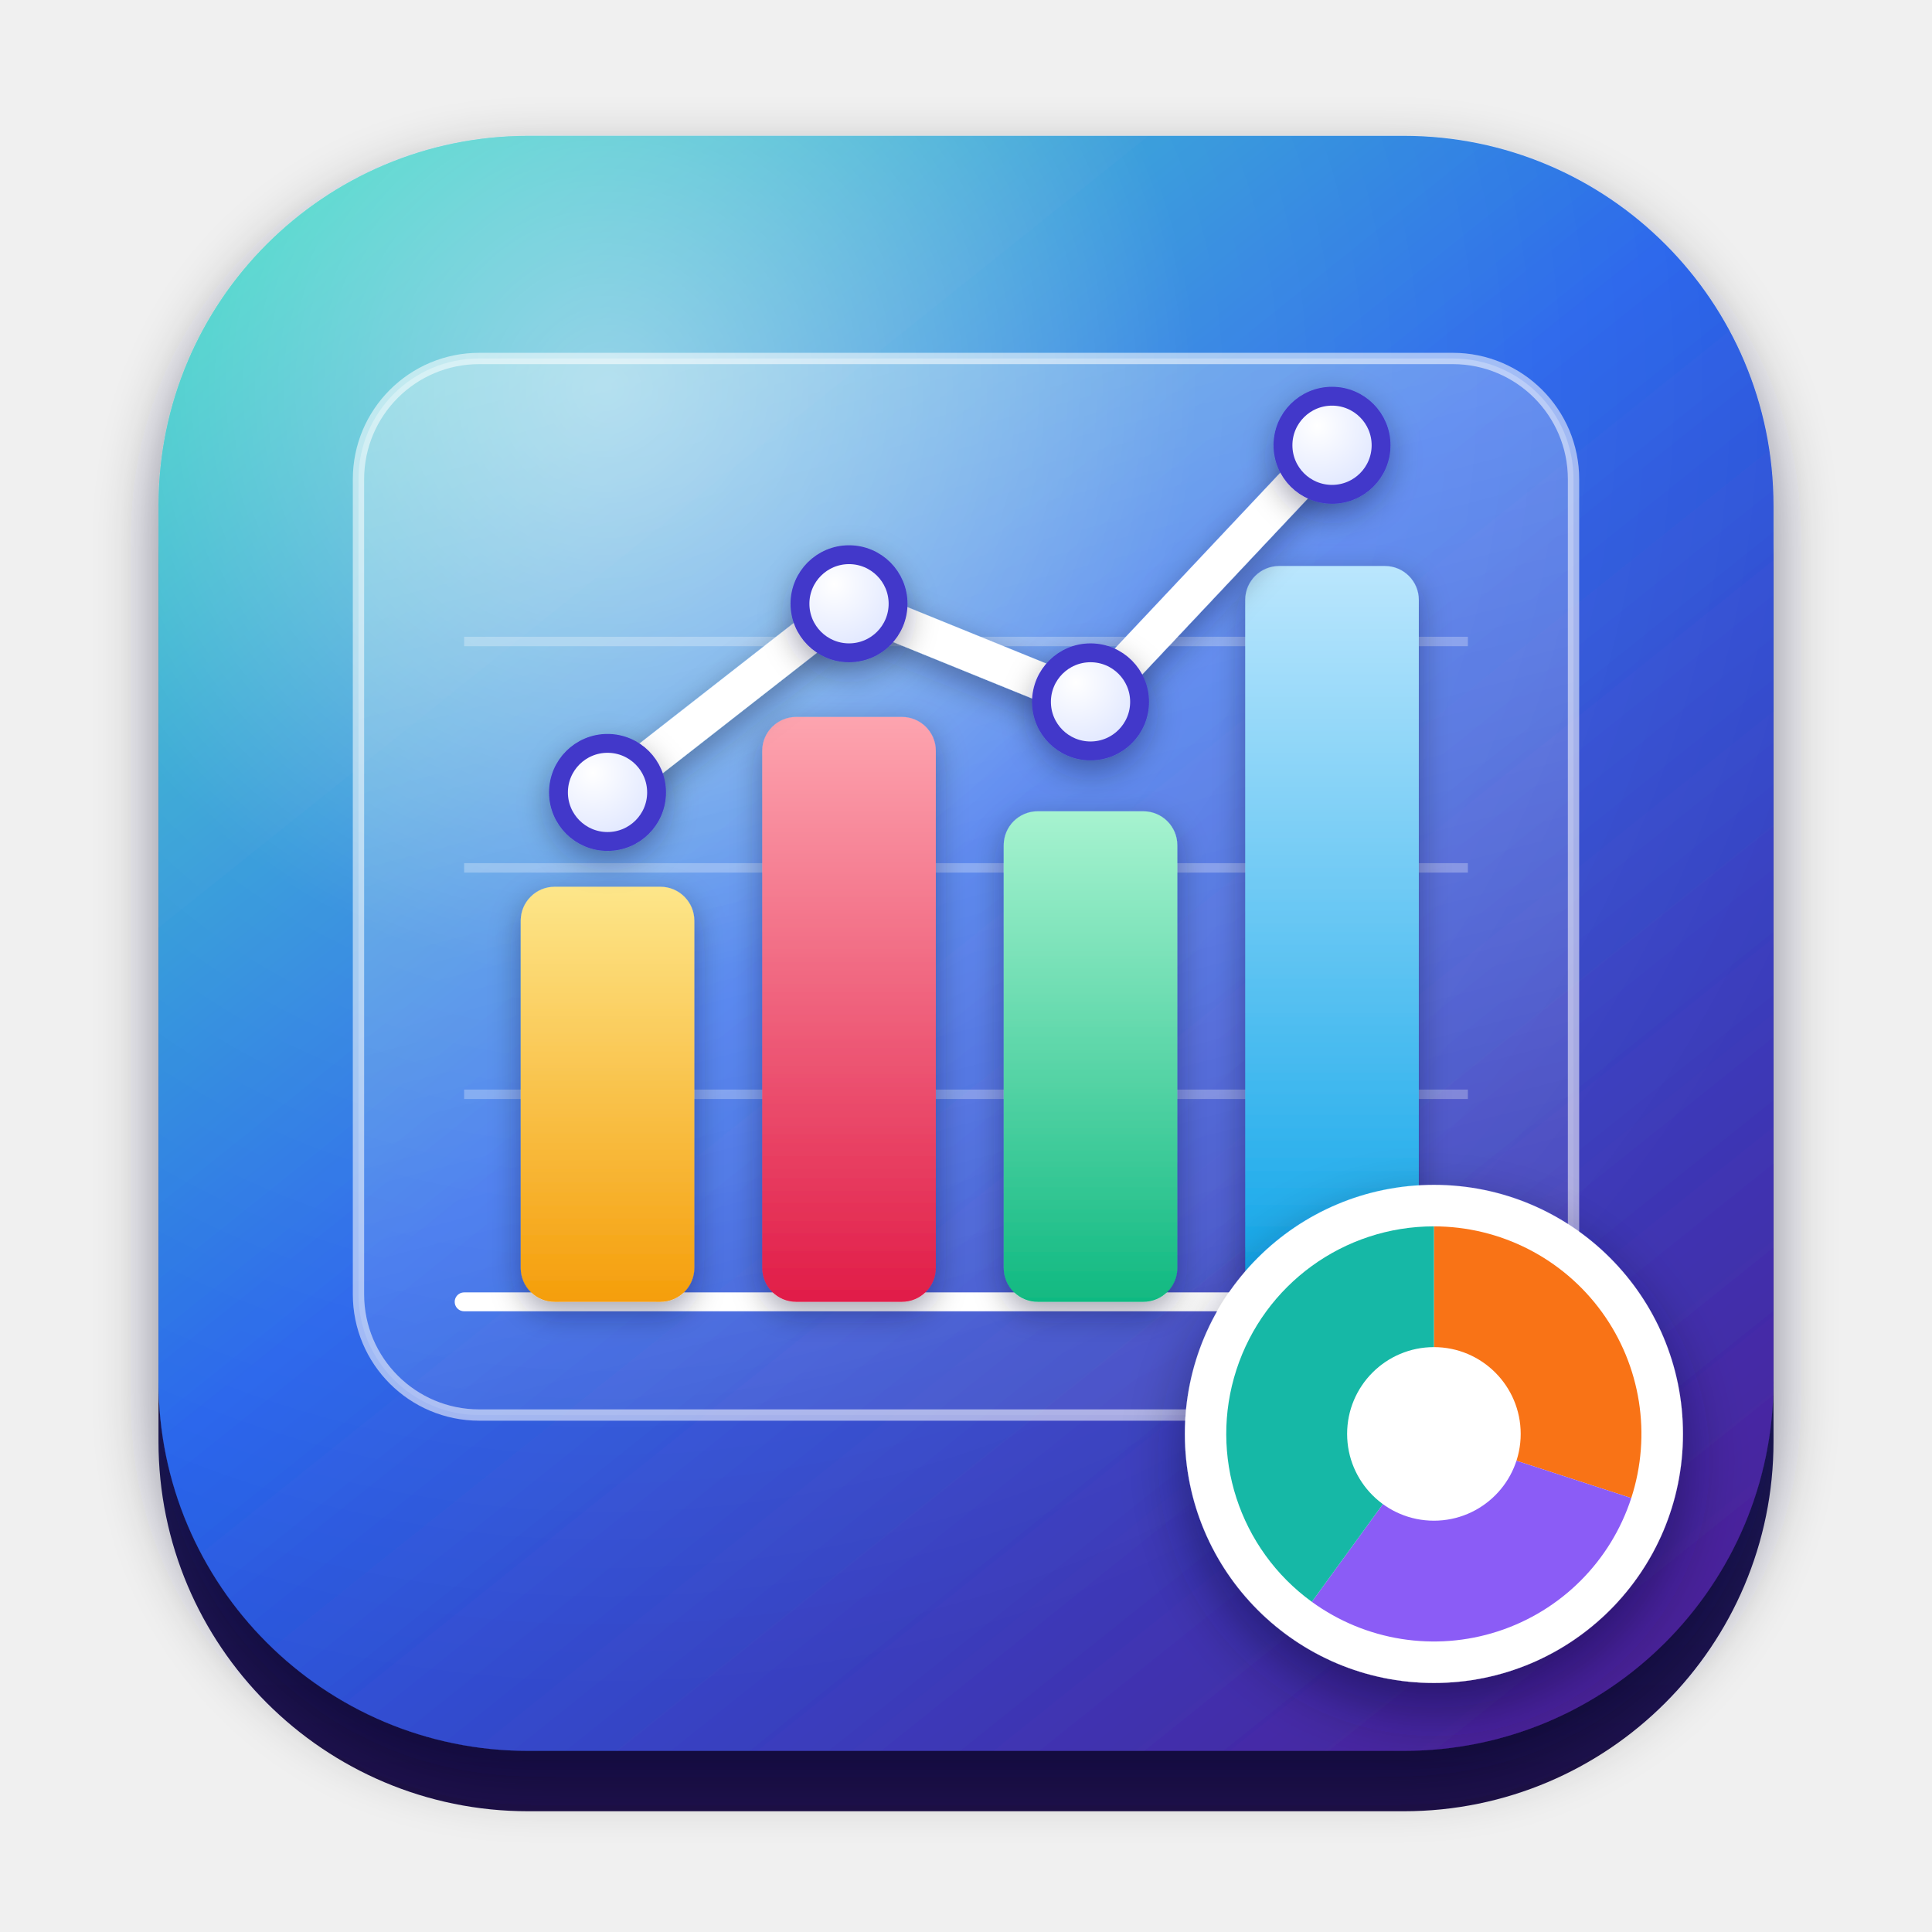
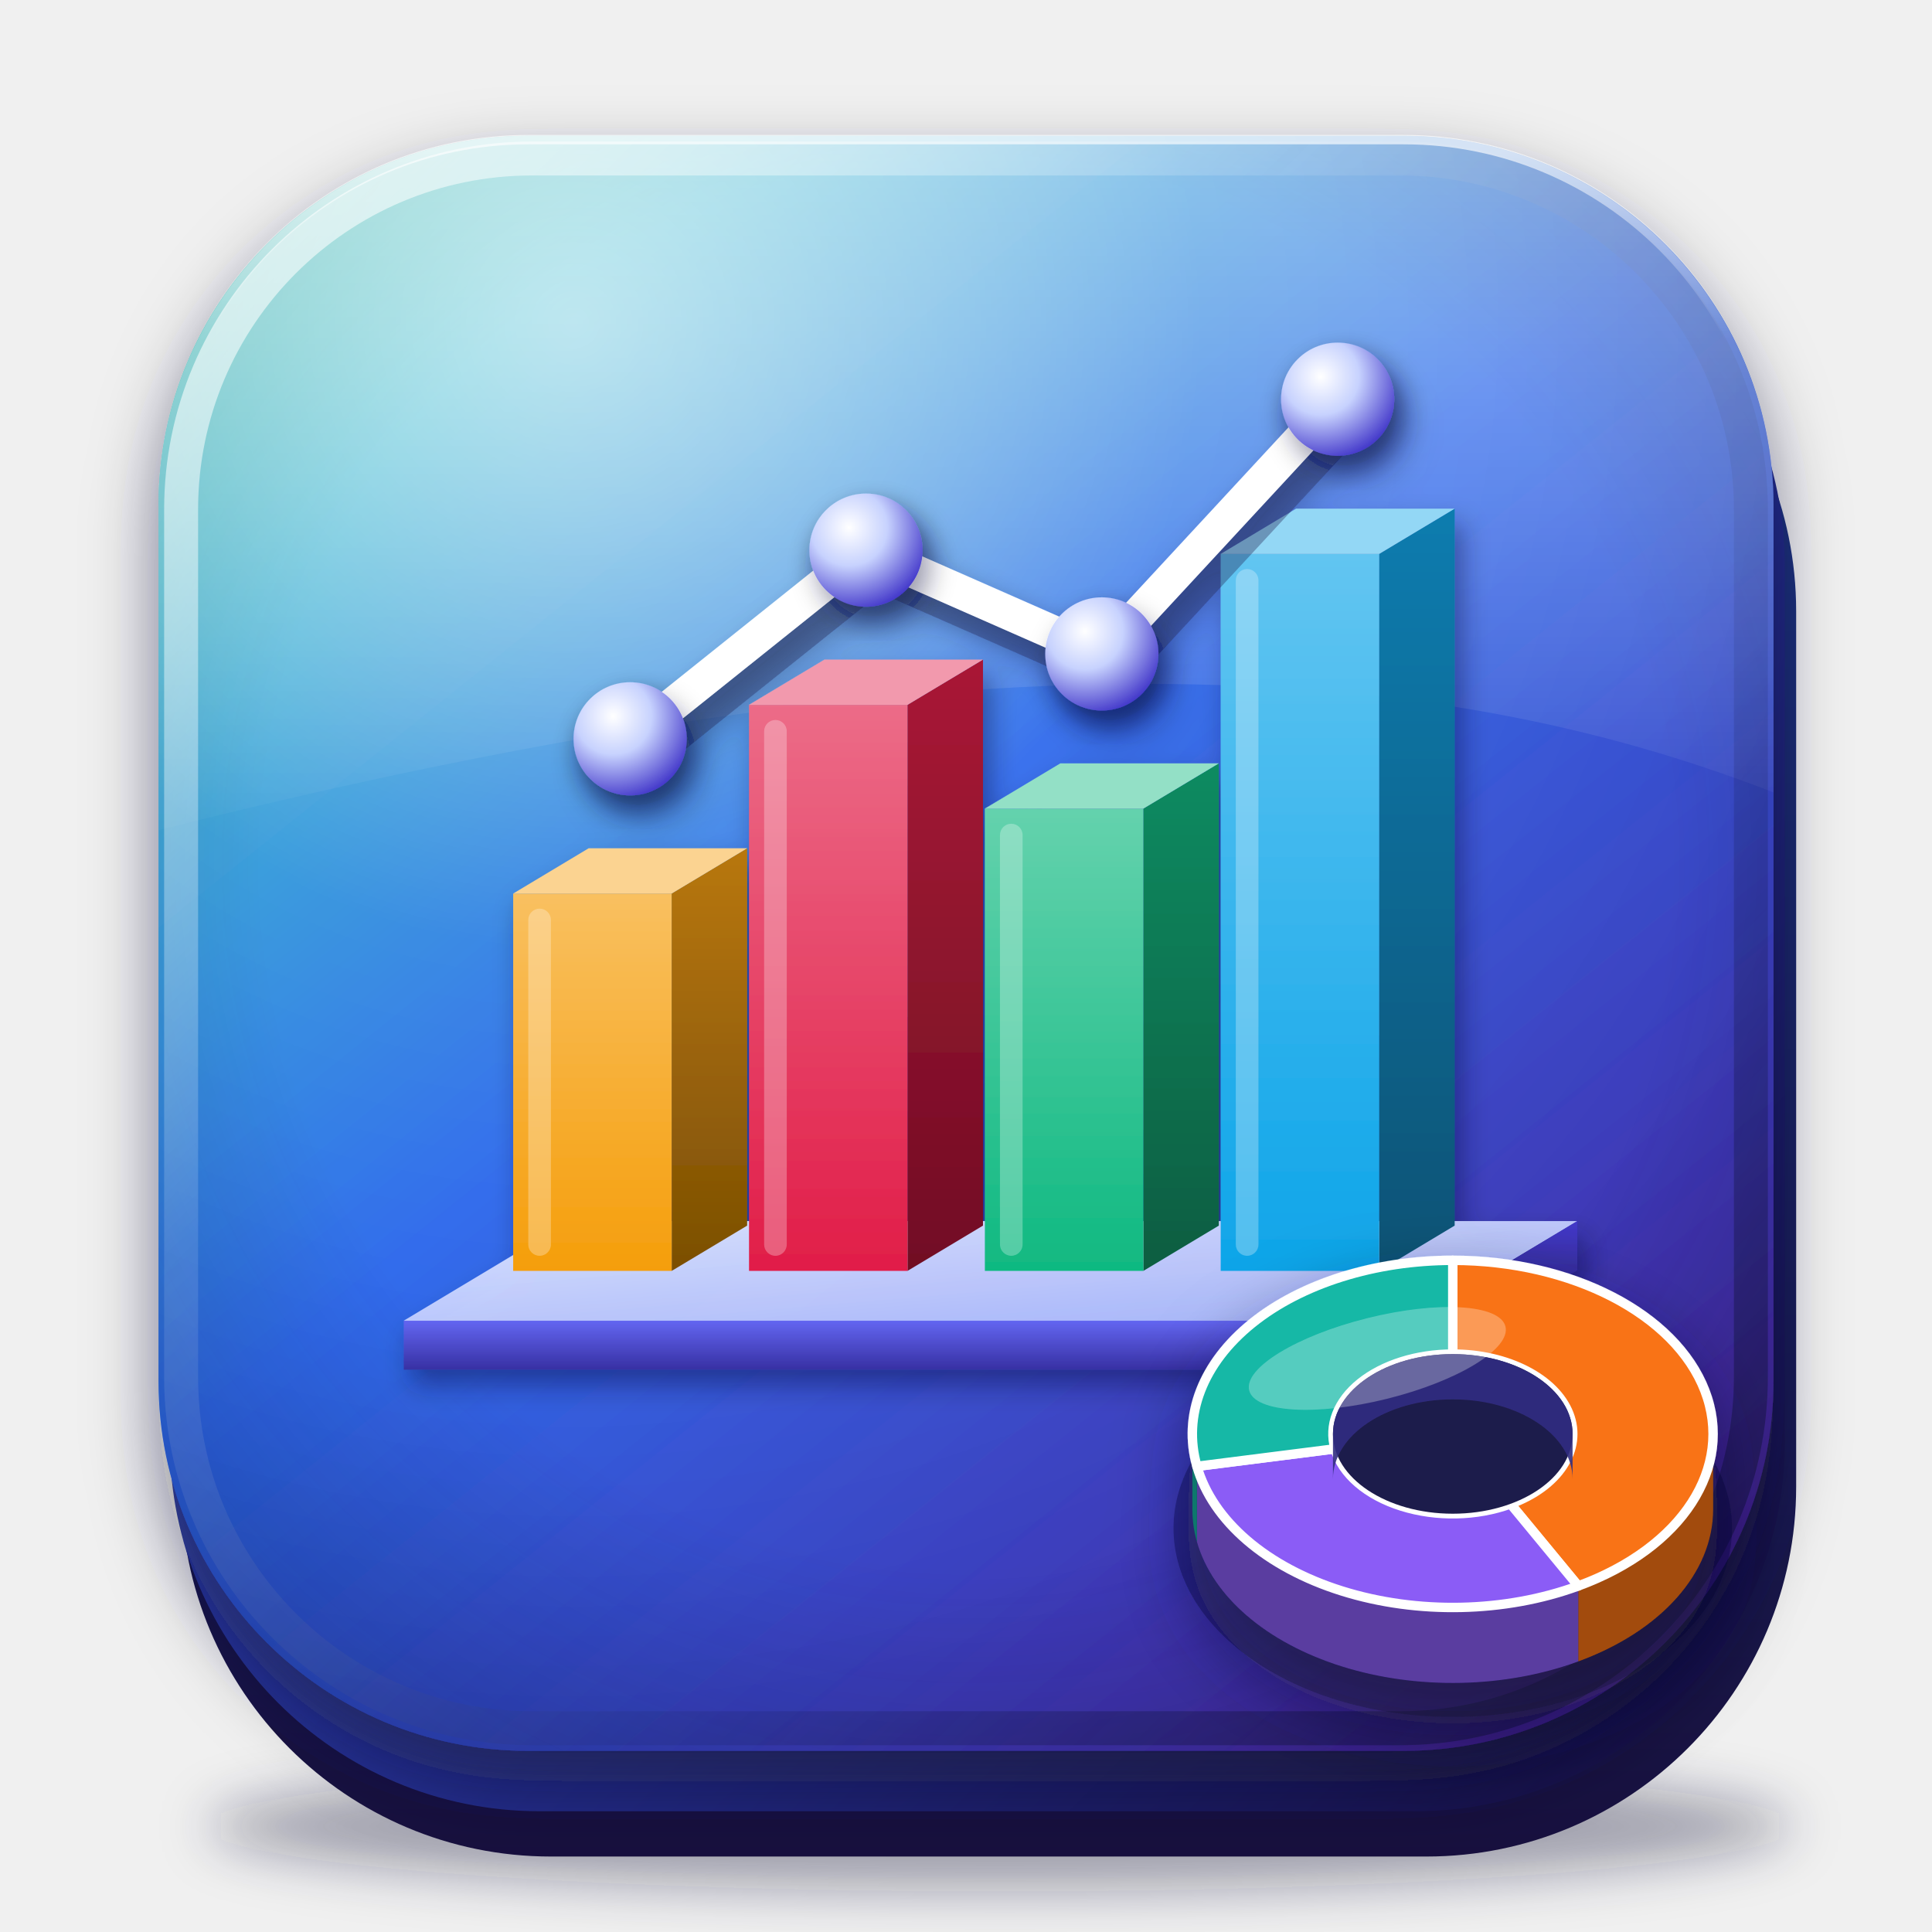
<svg xmlns="http://www.w3.org/2000/svg" viewBox="0 0 1024 1024">
  <defs>
    <linearGradient id="face" x1="0.1" y1="0" x2="0.9" y2="1">
      <stop offset="0" stop-color="#2dd4bf" />
      <stop offset="0.45" stop-color="#2563eb" />
      <stop offset="1" stop-color="#4c1d95" />
    </linearGradient>
    <linearGradient id="side" x1="0" y1="0" x2="0" y2="1">
      <stop offset="0" stop-color="#1e3a8a" />
-       <stop offset="1" stop-color="#1e1048" />
+       <stop offset="1" stop-color="#170f3d" />
    </linearGradient>
-     <radialGradient id="glow" cx="0.28" cy="0.16" r="0.8">
-       <stop offset="0" stop-color="#ffffff" stop-opacity="0.5" />
+     <radialGradient id="glow" cx="0.26" cy="0.12" r="0.85">
+       <stop offset="0" stop-color="#ffffff" stop-opacity="0.55" />
      <stop offset="0.45" stop-color="#ffffff" stop-opacity="0.1" />
      <stop offset="1" stop-color="#ffffff" stop-opacity="0" />
    </radialGradient>
-     <linearGradient id="glass" x1="0" y1="0" x2="0.3" y2="1">
-       <stop offset="0" stop-color="#ffffff" stop-opacity="0.32" />
-       <stop offset="1" stop-color="#ffffff" stop-opacity="0.08" />
+     <linearGradient id="rim" x1="0" y1="0" x2="0" y2="1">
+       <stop offset="0" stop-color="#ffffff" stop-opacity="0.65" />
+       <stop offset="0.12" stop-color="#ffffff" stop-opacity="0" />
    </linearGradient>
-     <linearGradient id="barA" x1="0" y1="0" x2="0" y2="1">
-       <stop offset="0" stop-color="#fde68a" />
+     <linearGradient id="side2" x1="0" y1="0" x2="1" y2="1">
+       <stop offset="0" stop-color="#3b5bdb" />
+       <stop offset="0.55" stop-color="#25308f" />
+       <stop offset="1" stop-color="#140b38" />
+     </linearGradient>
+     <radialGradient id="vignette" cx="0.5" cy="0.45" r="0.72">
+       <stop offset="0.6" stop-color="#0b1030" stop-opacity="0" />
+       <stop offset="1" stop-color="#0b1030" stop-opacity="0.38" />
+     </radialGradient>
+     <linearGradient id="gloss" x1="0" y1="0" x2="0" y2="1">
+       <stop offset="0" stop-color="#ffffff" stop-opacity="0.42" />
+       <stop offset="1" stop-color="#ffffff" stop-opacity="0.02" />
+     </linearGradient>
+     <linearGradient id="bevel" x1="0" y1="0" x2="1" y2="1">
+       <stop offset="0" stop-color="#ffffff" stop-opacity="0.7" />
+       <stop offset="0.35" stop-color="#ffffff" stop-opacity="0.12" />
+       <stop offset="0.65" stop-color="#0b1030" stop-opacity="0.1" />
+       <stop offset="1" stop-color="#0b1030" stop-opacity="0.55" />
+     </linearGradient>
+     <filter id="blur" x="-20%" y="-200%" width="140%" height="500%">
+       <feGaussianBlur stdDeviation="14" />
+     </filter>
+     <filter id="shadow" x="-20%" y="-20%" width="140%" height="140%">
+       <feDropShadow dx="0" dy="16" stdDeviation="18" flood-color="#0b1030" flood-opacity="0.5" />
+     </filter>
+     <filter id="soft" x="-30%" y="-30%" width="160%" height="160%">
+       <feDropShadow dx="4" dy="8" stdDeviation="7" flood-color="#0b1030" flood-opacity="0.4" />
+     </filter>
+     <linearGradient id="slabTop" x1="0" y1="0" x2="1" y2="1">
+       <stop offset="0" stop-color="#e0e7ff" />
+       <stop offset="1" stop-color="#a5b4fc" />
+     </linearGradient>
+     <linearGradient id="slabFront" x1="0" y1="0" x2="0" y2="1">
+       <stop offset="0" stop-color="#6366f1" />
+       <stop offset="1" stop-color="#3730a3" />
+     </linearGradient>
+     <linearGradient id="slabSide" x1="0" y1="0" x2="0" y2="1">
+       <stop offset="0" stop-color="#4338ca" />
+       <stop offset="1" stop-color="#1e1b4b" />
+     </linearGradient>
+     <linearGradient id="f0" x1="0" y1="0" x2="0" y2="1">
+       <stop offset="0" stop-color="#f9c060" />
      <stop offset="1" stop-color="#f59e0b" />
    </linearGradient>
-     <linearGradient id="barB" x1="0" y1="0" x2="0" y2="1">
-       <stop offset="0" stop-color="#fda4af" />
+     <linearGradient id="s0" x1="0" y1="0" x2="0" y2="1">
+       <stop offset="0" stop-color="#b87708" />
+       <stop offset="1" stop-color="#7b4f06" />
+     </linearGradient>
+     <linearGradient id="f1" x1="0" y1="0" x2="0" y2="1">
+       <stop offset="0" stop-color="#ec6c88" />
      <stop offset="1" stop-color="#e11d48" />
    </linearGradient>
-     <linearGradient id="barC" x1="0" y1="0" x2="0" y2="1">
-       <stop offset="0" stop-color="#a7f3d0" />
+     <linearGradient id="s1" x1="0" y1="0" x2="0" y2="1">
+       <stop offset="0" stop-color="#a91636" />
+       <stop offset="1" stop-color="#710f24" />
+     </linearGradient>
+     <linearGradient id="f2" x1="0" y1="0" x2="0" y2="1">
+       <stop offset="0" stop-color="#64d2ad" />
      <stop offset="1" stop-color="#10b981" />
    </linearGradient>
-     <linearGradient id="barD" x1="0" y1="0" x2="0" y2="1">
-       <stop offset="0" stop-color="#bae6fd" />
+     <linearGradient id="s2" x1="0" y1="0" x2="0" y2="1">
+       <stop offset="0" stop-color="#0c8b61" />
+       <stop offset="1" stop-color="#085d41" />
+     </linearGradient>
+     <linearGradient id="f3" x1="0" y1="0" x2="0" y2="1">
+       <stop offset="0" stop-color="#62c5f1" />
      <stop offset="1" stop-color="#0ea5e9" />
    </linearGradient>
-     <radialGradient id="dot" cx="0.35" cy="0.3" r="0.7">
+     <linearGradient id="s3" x1="0" y1="0" x2="0" y2="1">
+       <stop offset="0" stop-color="#0b7caf" />
+       <stop offset="1" stop-color="#075375" />
+     </linearGradient>
+     <radialGradient id="ball" cx="0.35" cy="0.3" r="0.75">
      <stop offset="0" stop-color="#ffffff" />
-       <stop offset="1" stop-color="#e0e7ff" />
+       <stop offset="0.45" stop-color="#c7d2fe" />
+       <stop offset="1" stop-color="#4338ca" />
    </radialGradient>
-     <filter id="shadow" x="-20%" y="-20%" width="140%" height="140%">
-       <feDropShadow dx="0" dy="14" stdDeviation="16" flood-color="#0b1030" flood-opacity="0.45" />
-     </filter>
-     <filter id="soft" x="-20%" y="-20%" width="140%" height="140%">
-       <feDropShadow dx="0" dy="6" stdDeviation="8" flood-color="#0b1030" flood-opacity="0.35" />
-     </filter>
  </defs>
-   <rect x="84" y="104" width="856" height="856" rx="196" fill="url(#side)" />
+   <ellipse cx="530" cy="968" rx="420" ry="34" fill="#0b1030" opacity="0.35" filter="url(#blur)" />
+   <rect x="96" y="128" width="856" height="856" rx="196" fill="url(#side)" />
+   <rect x="90" y="104" width="856" height="856" rx="196" fill="url(#side2)" />
  <rect x="84" y="72" width="856" height="856" rx="196" fill="url(#face)" filter="url(#shadow)" />
+   <rect x="84" y="72" width="856" height="856" rx="196" fill="url(#vignette)" />
  <rect x="84" y="72" width="856" height="856" rx="196" fill="url(#glow)" />
-   <rect x="190" y="190" width="644" height="560" rx="64" fill="url(#glass)" stroke="#ffffff" stroke-opacity="0.55" stroke-width="6" />
-   <g stroke="#ffffff" stroke-opacity="0.28" stroke-width="5">
-     <line x1="246" x2="778" y1="340" y2="340" />
-     <line x1="246" x2="778" y1="460" y2="460" />
-     <line x1="246" x2="778" y1="580" y2="580" />
+   <path d="M84,268 C84,160 172,72 280,72 H744 C852,72 940,160 940,268 V420 C760,350 520,330 84,440 Z" fill="url(#gloss)" />
+   <rect x="96" y="84" width="832" height="832" rx="186" fill="none" stroke="url(#bevel)" stroke-width="18" />
+   <rect x="86" y="74" width="852" height="852" rx="194" fill="none" stroke="url(#rim)" stroke-width="5" />
+   <g filter="url(#soft)">
+     <polygon points="214,700 302,647.2 836,647.2 748,700" fill="url(#slabTop)" opacity="0.95" />
+     <rect x="214" y="700" width="534" height="26" fill="url(#slabFront)" />
+     <polygon points="748,700 836,647.2 836,673.2 748,726" fill="url(#slabSide)" />
+     <polygon points="356,473.6 396,449.6 396,649.6 356,673.6" fill="url(#s0)" />
+     <rect x="272" y="473.6" width="84" height="200" fill="url(#f0)" />
+     <polygon points="272,473.6 312,449.6 396,449.6 356,473.6" fill="#fbd391" />
+     <rect x="280" y="481.6" width="12" height="184" rx="6" fill="#ffffff" opacity="0.28" />
+     <polygon points="481,373.6 521,349.6 521,649.6 481,673.6" fill="url(#s1)" />
+     <rect x="397" y="373.6" width="84" height="300" fill="url(#f1)" />
+     <polygon points="397,373.6 437,349.6 521,349.6 481,373.6" fill="#f299ad" />
+     <rect x="405" y="381.6" width="12" height="284" rx="6" fill="#ffffff" opacity="0.28" />
+     <polygon points="606,428.6 646,404.6 646,649.6 606,673.6" fill="url(#s2)" />
+     <rect x="522" y="428.6" width="84" height="245" fill="url(#f2)" />
+     <polygon points="522,428.6 562,404.6 646,404.6 606,428.6" fill="#93e0c6" />
+     <rect x="530" y="436.6" width="12" height="229" rx="6" fill="#ffffff" opacity="0.28" />
+     <polygon points="731,293.6 771,269.6 771,649.6 731,673.6" fill="url(#s3)" />
+     <rect x="647" y="293.6" width="84" height="380" fill="url(#f3)" />
+     <polygon points="647,293.6 687,269.6 771,269.6 731,293.6" fill="#93d7f5" />
+     <rect x="655" y="301.6" width="12" height="364" rx="6" fill="#ffffff" opacity="0.28" />
+     <polyline points="334,391.6 459,291.6 584,346.6 709,211.6" fill="none" stroke="#1e1b4b" stroke-opacity="0.35" stroke-width="22" stroke-linecap="round" stroke-linejoin="round" transform="translate(6 10)" />
+     <polyline points="334,391.6 459,291.6 584,346.6 709,211.6" fill="none" stroke="#ffffff" stroke-width="18" stroke-linecap="round" stroke-linejoin="round" />
+     <circle cx="334" cy="391.6" r="30" fill="url(#ball)" filter="url(#soft)" />
+     <circle cx="459" cy="291.6" r="30" fill="url(#ball)" filter="url(#soft)" />
+     <circle cx="584" cy="346.6" r="30" fill="url(#ball)" filter="url(#soft)" />
+     <circle cx="709" cy="211.6" r="30" fill="url(#ball)" filter="url(#soft)" />
  </g>
-   <line x1="246" x2="790" y1="690" y2="690" stroke="#ffffff" stroke-width="10" stroke-linecap="round" />
-   <g filter="url(#soft)">
-     <rect x="276" y="470" width="92" height="220" rx="18" fill="url(#barA)" />
-     <rect x="404" y="380" width="92" height="310" rx="18" fill="url(#barB)" />
-     <rect x="532" y="430" width="92" height="260" rx="18" fill="url(#barC)" />
-     <rect x="660" y="300" width="92" height="390" rx="18" fill="url(#barD)" />
-   </g>
-   <polyline points="322,420 450,320 578,372 706,236" fill="none" stroke="#ffffff" stroke-width="20" stroke-linecap="round" stroke-linejoin="round" filter="url(#soft)" />
-   <g filter="url(#soft)">
-     <circle cx="322" cy="420" r="26" fill="url(#dot)" stroke="#4338ca" stroke-width="10" />
-     <circle cx="450" cy="320" r="26" fill="url(#dot)" stroke="#4338ca" stroke-width="10" />
-     <circle cx="578" cy="372" r="26" fill="url(#dot)" stroke="#4338ca" stroke-width="10" />
-     <circle cx="706" cy="236" r="26" fill="url(#dot)" stroke="#4338ca" stroke-width="10" />
-   </g>
-   <g transform="translate(760 760)" filter="url(#shadow)">
-     <circle r="132" fill="#ffffff" />
-     <path d="M0 0 L0 -110 A110 110 0 0 1 104.6 34 Z" fill="#f97316" />
-     <path d="M0 0 L104.6 34 A110 110 0 0 1 -64.7 89 Z" fill="#8b5cf6" />
-     <path d="M0 0 L-64.7 89 A110 110 0 0 1 0 -110 Z" fill="#14b8a6" />
-     <circle r="46" fill="#ffffff" />
+   <g filter="url(#shadow)">
+     <ellipse cx="770" cy="810" rx="148" ry="100" fill="#0b1030" opacity="0.35" />
+     <path d="M908,760 A138,92 0 0 1 836.5,840.6 L836.5,880.6 A138,92 0 0 0 908,800 Z" fill="#a24b0e" />
+     <path d="M836.5,840.6 A138,92 0 0 1 634.4,777.2 L634.4,817.2 A138,92 0 0 0 836.5,880.6 Z" fill="#5a3ca0" />
+     <path d="M634.4,777.2 A138,92 0 0 1 632,760 L632,800 A138,92 0 0 0 634.4,817.2 Z" fill="#0d786c" />
+     <path d="M770,668 A138,92 0 0 1 836.5,840.6 L800.6,797.1 A63.5,42.3 0 0 0 770,717.7 Z" fill="#f97316" stroke="#ffffff" stroke-width="5" stroke-linejoin="round" />
+     <path d="M836.5,840.6 A138,92 0 0 1 634.4,777.2 L707.6,767.9 A63.5,42.3 0 0 0 800.6,797.1 Z" fill="#8b5cf6" stroke="#ffffff" stroke-width="5" stroke-linejoin="round" />
+     <path d="M634.4,777.2 A138,92 0 0 1 770,668 L770,717.7 A63.5,42.3 0 0 0 707.6,767.9 Z" fill="#14b8a6" stroke="#ffffff" stroke-width="5" stroke-linejoin="round" />
+     <ellipse cx="770" cy="760" rx="63.5" ry="42.3" fill="#1e1b4b" />
+     <path d="M706.5,760 A63.5,42.3 0 0 1 833.5,760 L833.5,784 A63.5,42.3 0 0 0 706.5,784 Z" fill="#312e81" opacity="0.9" />
+     <ellipse cx="730" cy="720" rx="70" ry="22" fill="#ffffff" opacity="0.28" transform="rotate(-14 730 720)" />
  </g>
</svg>
